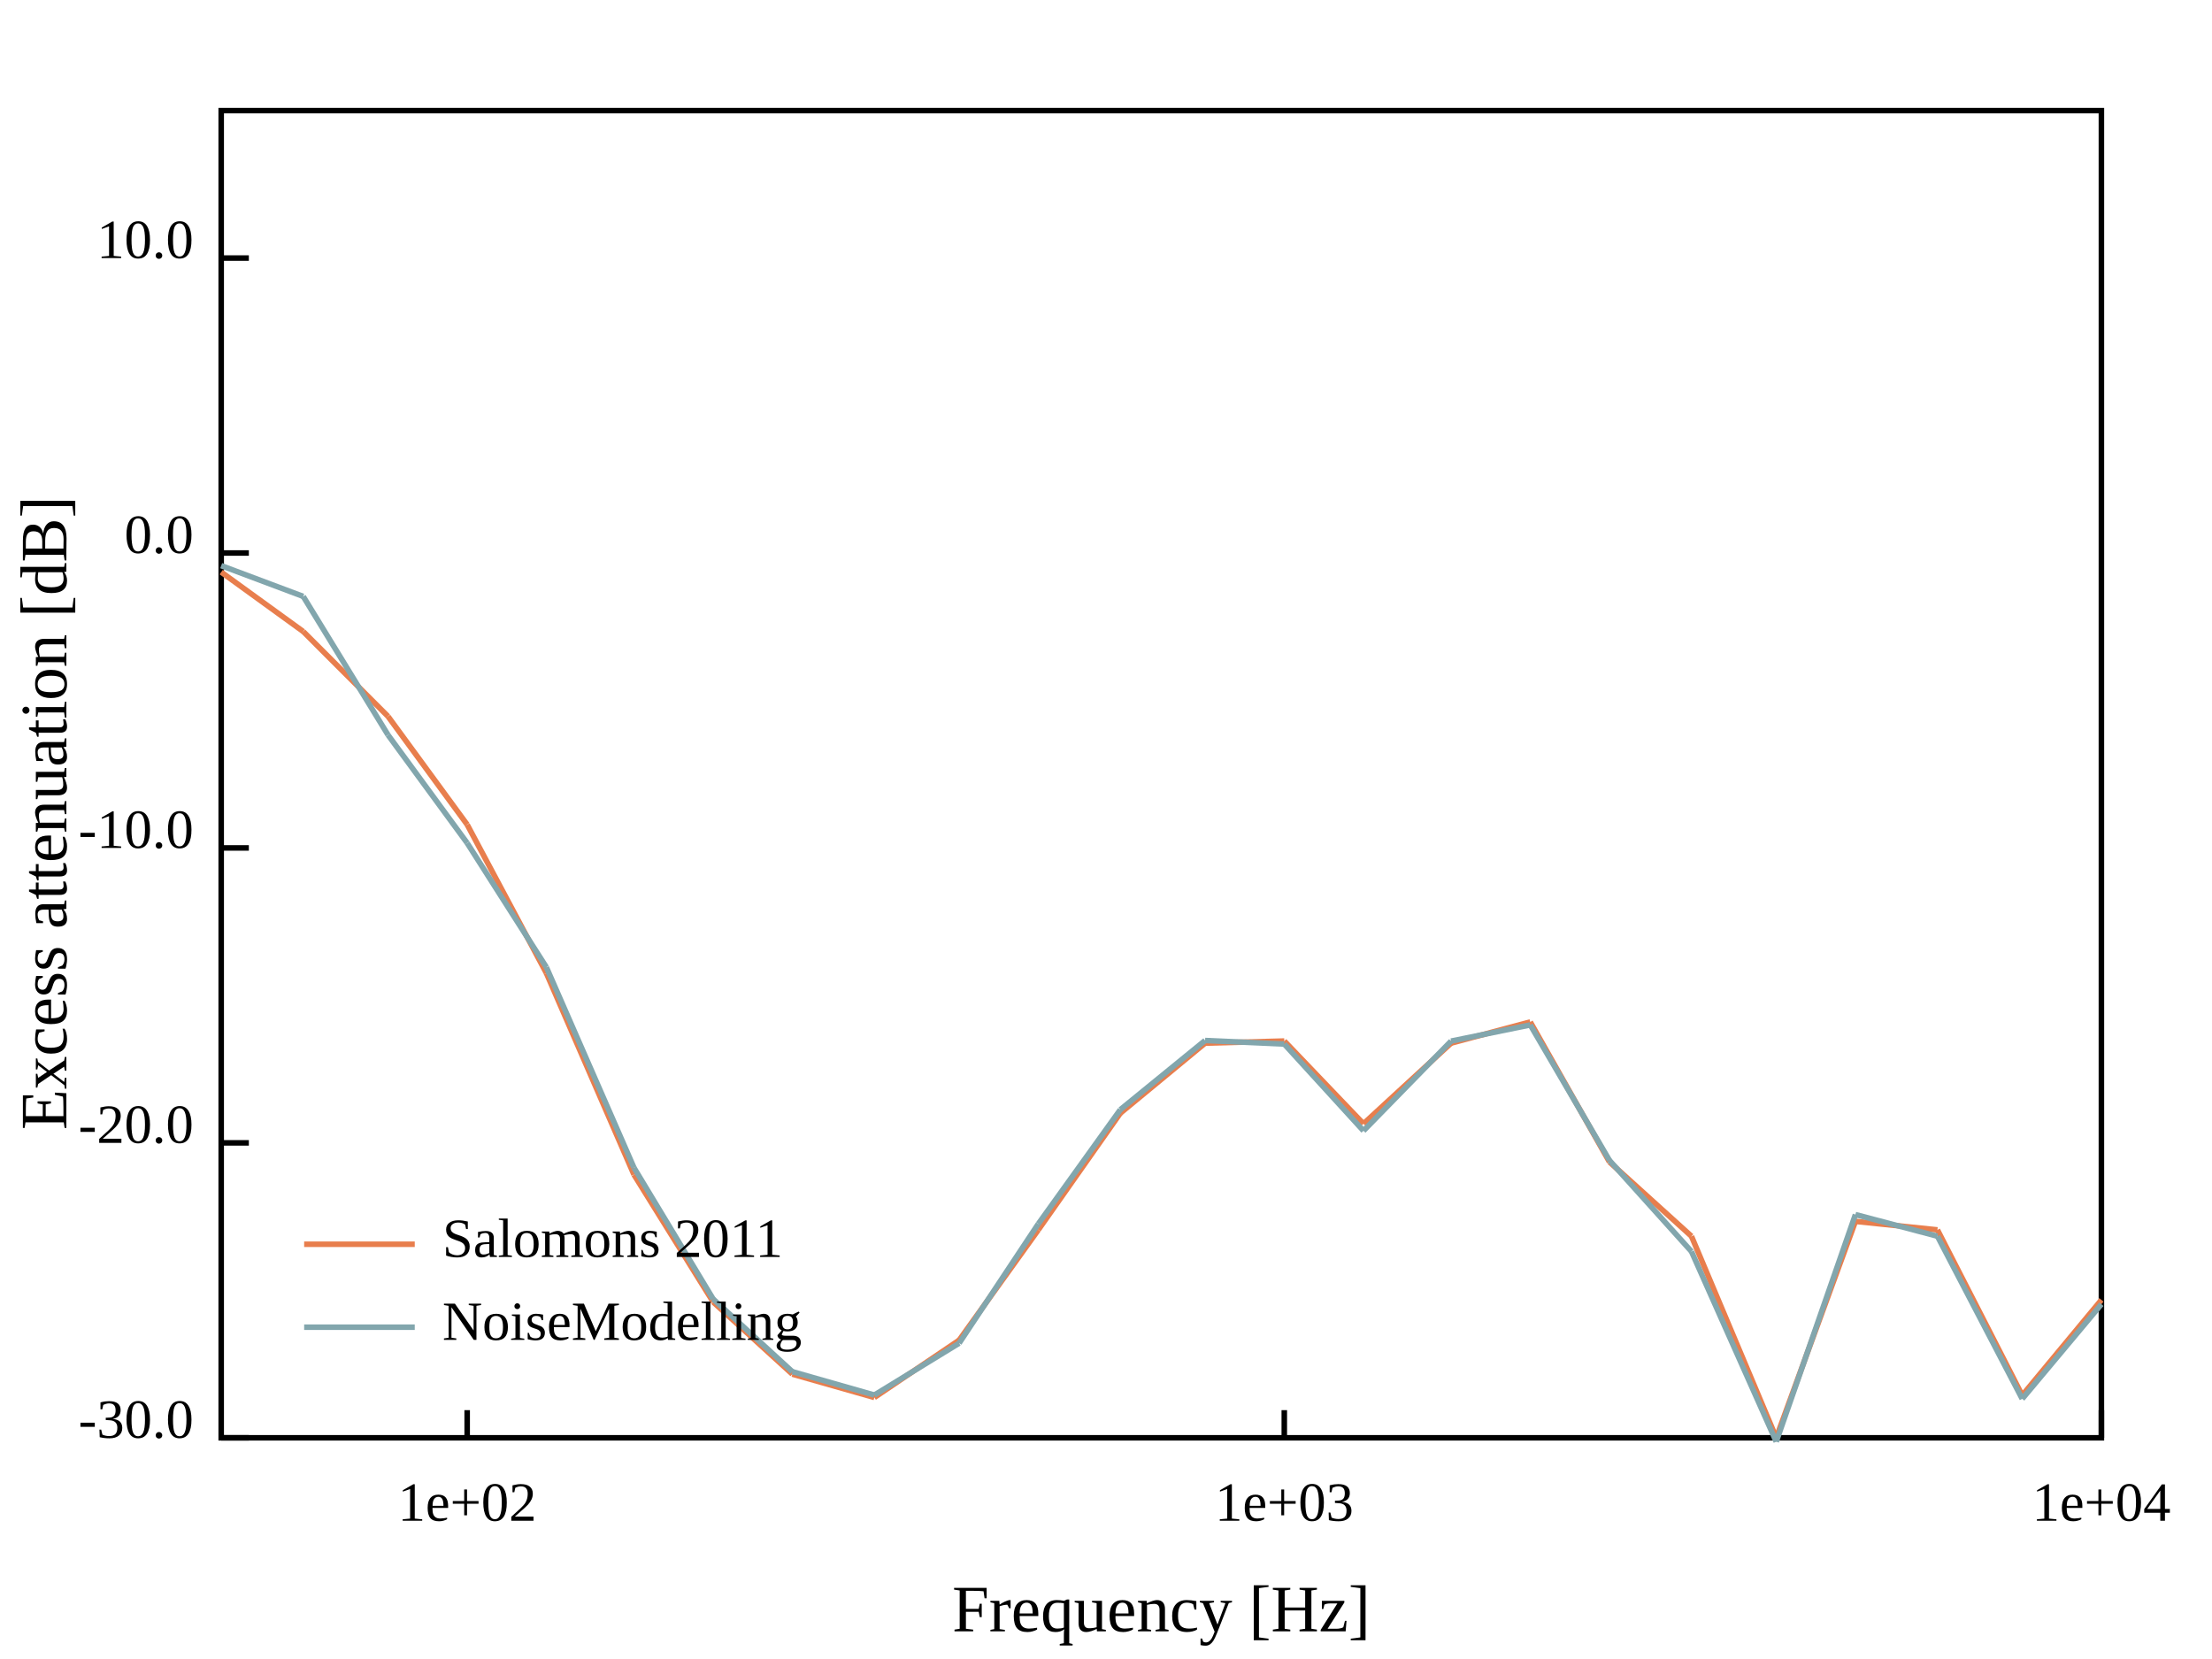
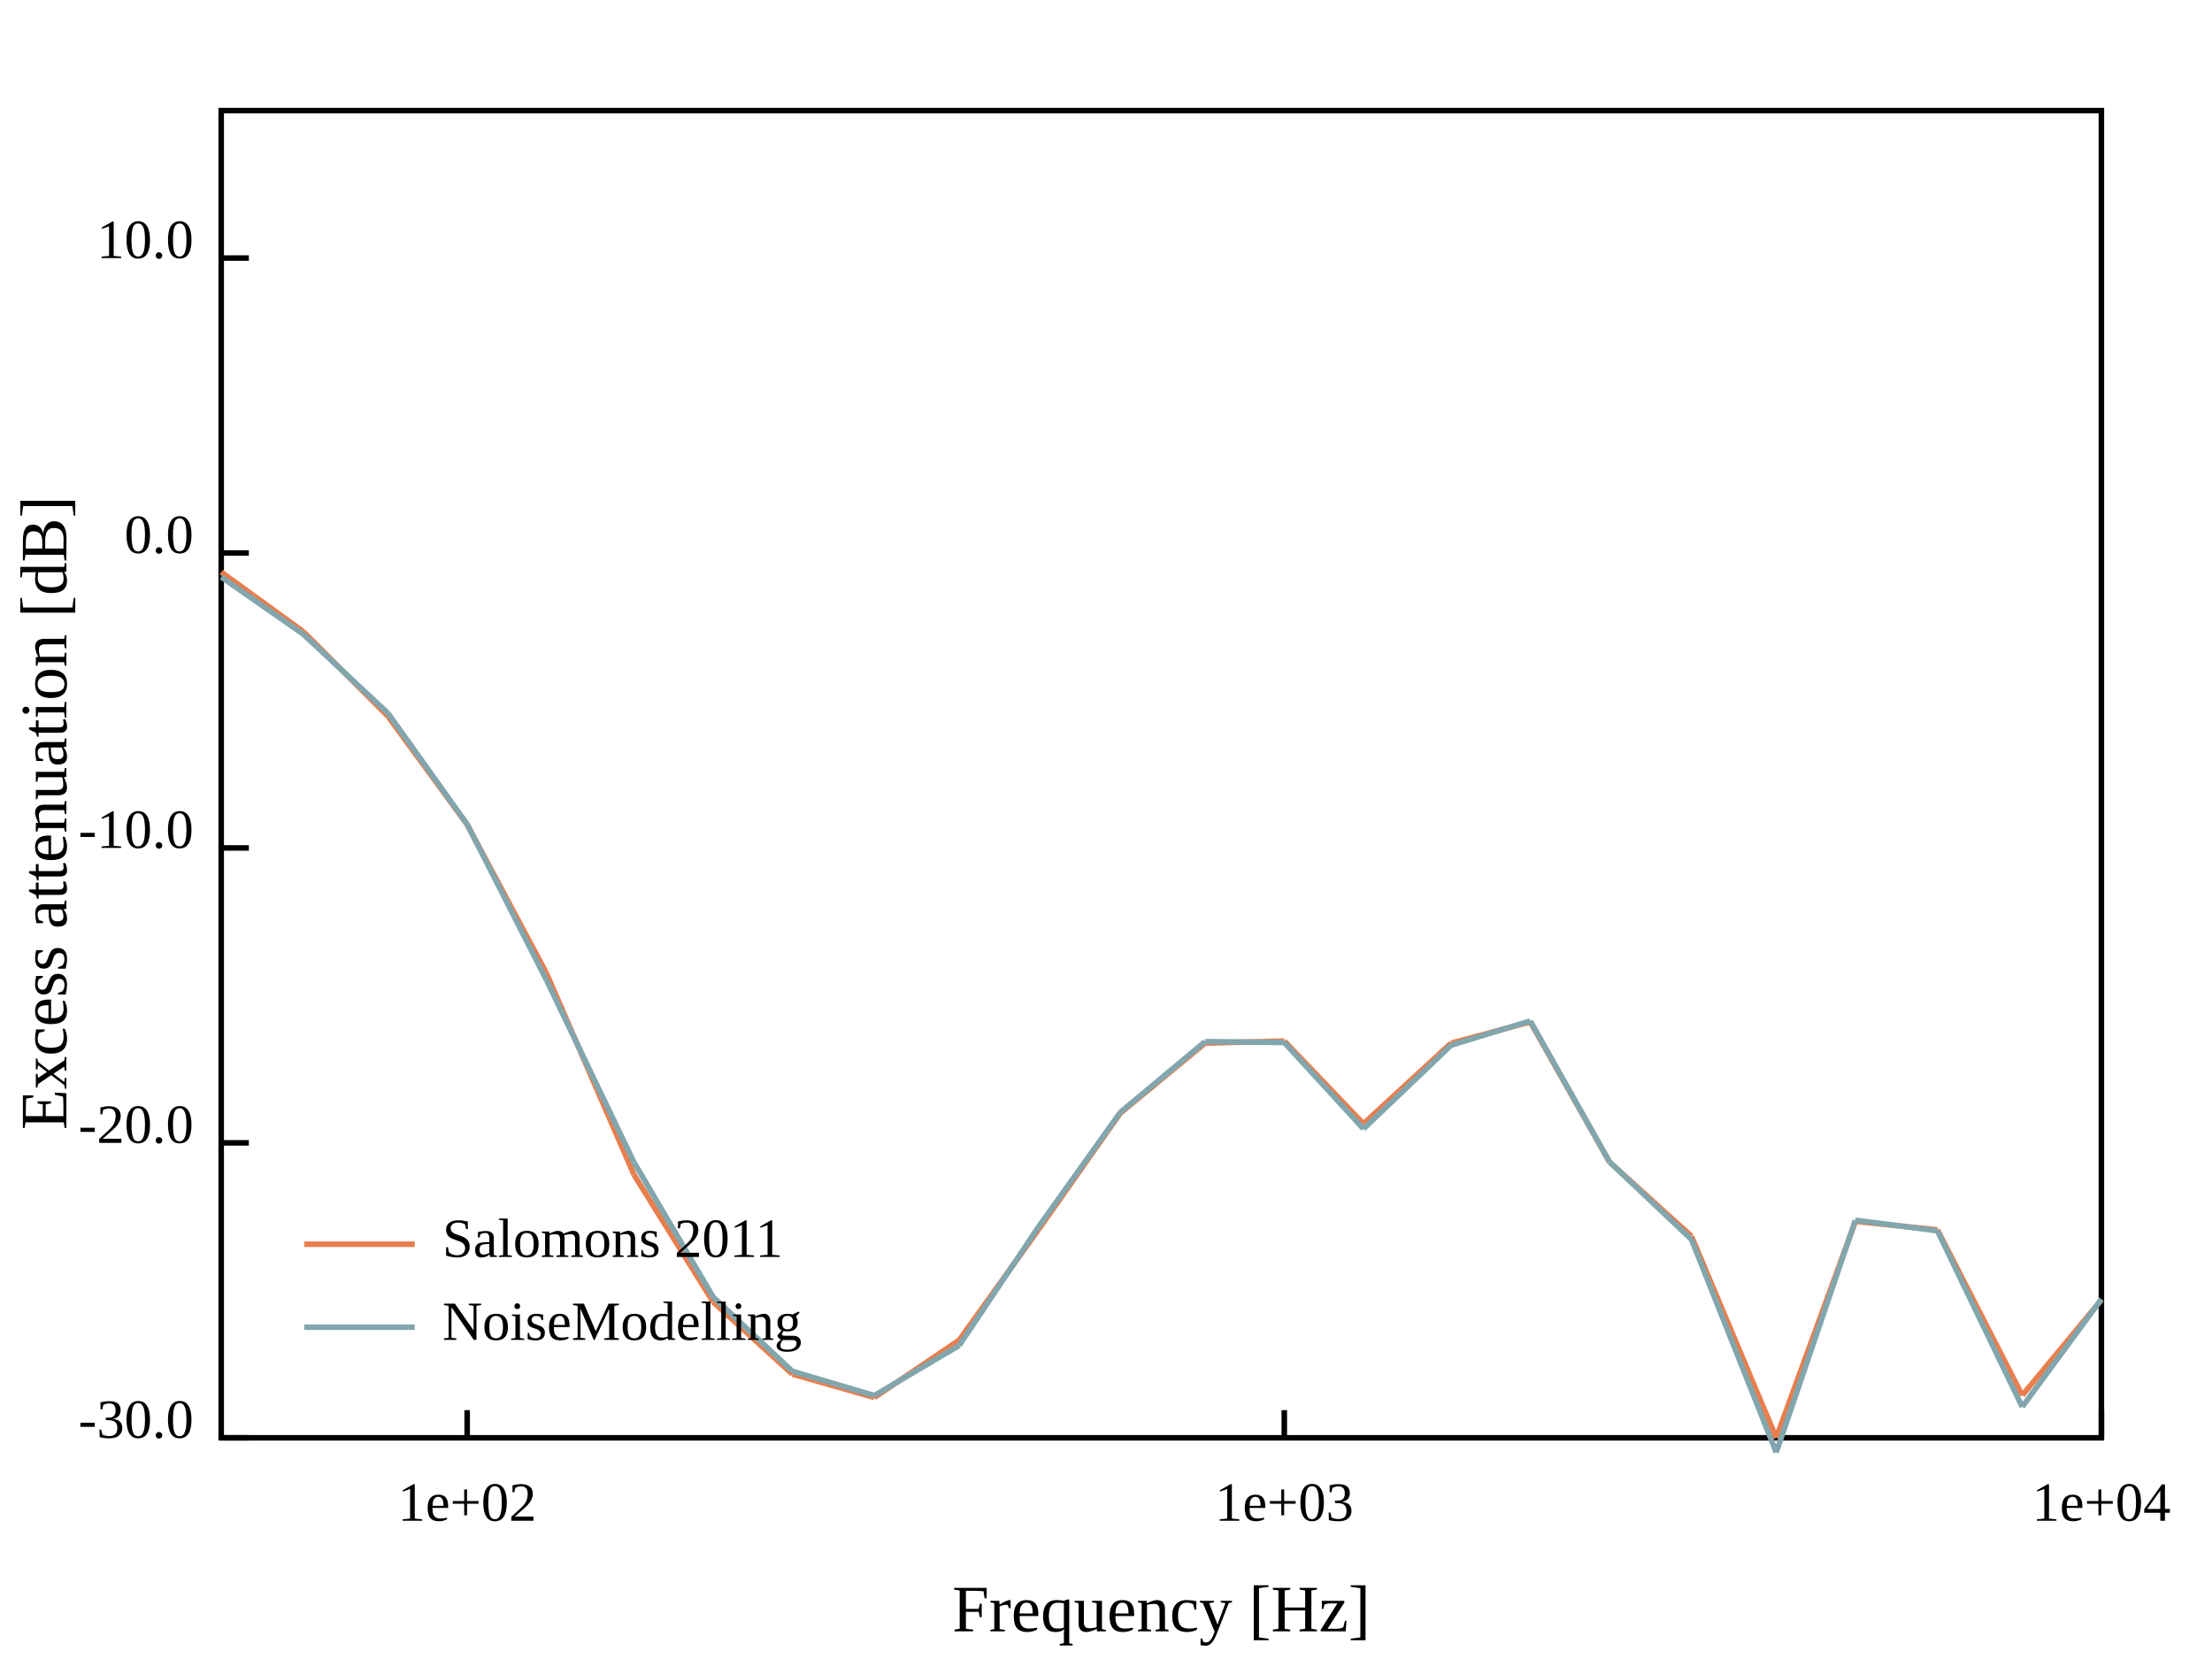
<svg xmlns="http://www.w3.org/2000/svg" height="300" width="400">
  <rect width="400" height="300" x="0" y="0" style="fill:white; stroke:none" />
  <rect width="340" height="240" x="40" y="20" style="fill:none; stroke-width:1;stroke:black" />
  <line x1="40" y1="260" x2="45" y2="260" style="fill:none; stroke-width:1; stroke:black" />
  <text x="35" y="260" text-anchor="end" style="stroke:none; fill:black; font-size:smaller">-30.0</text>
  <line x1="40" y1="206.667" x2="45" y2="206.667" style="fill:none; stroke-width:1; stroke:black" />
  <text x="35" y="206.667" text-anchor="end" style="stroke:none; fill:black; font-size:smaller">-20.0</text>
  <line x1="40" y1="153.333" x2="45" y2="153.333" style="fill:none; stroke-width:1; stroke:black" />
  <text x="35" y="153.333" text-anchor="end" style="stroke:none; fill:black; font-size:smaller">-10.0</text>
  <line x1="40" y1="100" x2="45" y2="100" style="fill:none; stroke-width:1; stroke:black" />
  <text x="35" y="100" text-anchor="end" style="stroke:none; fill:black; font-size:smaller">0.0</text>
  <line x1="40" y1="46.667" x2="45" y2="46.667" style="fill:none; stroke-width:1; stroke:black" />
  <text x="35" y="46.667" text-anchor="end" style="stroke:none; fill:black; font-size:smaller">10.0</text>
  <line x1="84.48" y1="260" x2="84.48" y2="255" style="fill:none; stroke-width:1; stroke:black" />
  <text x="84.48" y="275" text-anchor="middle" style="stroke:none; fill:black; font-size:smaller">1e+02</text>
  <line x1="232.24" y1="260" x2="232.24" y2="255" style="fill:none; stroke-width:1; stroke:black" />
  <text x="232.24" y="275" text-anchor="middle" style="stroke:none; fill:black; font-size:smaller">1e+03</text>
  <line x1="380" y1="260" x2="380" y2="255" style="fill:none; stroke-width:1; stroke:black" />
  <text x="380" y="275" text-anchor="middle" style="stroke:none; fill:black; font-size:smaller">1e+04</text>
  <line x1="40" y1="103.453" x2="54.831" y2="114.197" style="fill:none; stroke-width:1; stroke:rgb(232,126,77)" />
  <line x1="54.831" y1="114.197" x2="70.161" y2="129.544" style="fill:none; stroke-width:1; stroke:rgb(232,126,77)" />
  <line x1="70.161" y1="129.544" x2="84.48" y2="149.113" style="fill:none; stroke-width:1; stroke:rgb(232,126,77)" />
  <line x1="84.48" y1="149.113" x2="98.8" y2="175.971" style="fill:none; stroke-width:1; stroke:rgb(232,126,77)" />
  <line x1="98.8" y1="175.971" x2="114.641" y2="212.422" style="fill:none; stroke-width:1; stroke:rgb(232,126,77)" />
  <line x1="114.641" y1="212.422" x2="128.96" y2="235.444" style="fill:none; stroke-width:1; stroke:rgb(232,126,77)" />
  <line x1="128.96" y1="235.444" x2="143.28" y2="248.489" style="fill:none; stroke-width:1; stroke:rgb(232,126,77)" />
  <line x1="143.28" y1="248.489" x2="158.11" y2="252.71" style="fill:none; stroke-width:1; stroke:rgb(232,126,77)" />
  <line x1="158.11" y1="252.71" x2="173.441" y2="242.35" style="fill:none; stroke-width:1; stroke:rgb(232,126,77)" />
  <line x1="173.441" y1="242.35" x2="187.76" y2="222.398" style="fill:none; stroke-width:1; stroke:rgb(232,126,77)" />
  <line x1="187.76" y1="222.398" x2="202.591" y2="201.295" style="fill:none; stroke-width:1; stroke:rgb(232,126,77)" />
  <line x1="202.591" y1="201.295" x2="217.921" y2="188.633" style="fill:none; stroke-width:1; stroke:rgb(232,126,77)" />
  <line x1="217.921" y1="188.633" x2="232.24" y2="188.249" style="fill:none; stroke-width:1; stroke:rgb(232,126,77)" />
  <line x1="232.24" y1="188.249" x2="246.559" y2="203.213" style="fill:none; stroke-width:1; stroke:rgb(232,126,77)" />
  <line x1="246.559" y1="203.213" x2="262.401" y2="188.633" style="fill:none; stroke-width:1; stroke:rgb(232,126,77)" />
  <line x1="262.401" y1="188.633" x2="276.72" y2="184.796" style="fill:none; stroke-width:1; stroke:rgb(232,126,77)" />
  <line x1="276.72" y1="184.796" x2="291.04" y2="210.12" style="fill:none; stroke-width:1; stroke:rgb(232,126,77)" />
  <line x1="291.04" y1="210.12" x2="305.87" y2="223.549" style="fill:none; stroke-width:1; stroke:rgb(232,126,77)" />
  <line x1="305.87" y1="223.549" x2="321.2" y2="260" style="fill:none; stroke-width:1; stroke:rgb(232,126,77)" />
  <line x1="321.2" y1="260" x2="335.52" y2="220.863" style="fill:none; stroke-width:1; stroke:rgb(232,126,77)" />
  <line x1="335.52" y1="220.863" x2="350.351" y2="222.398" style="fill:none; stroke-width:1; stroke:rgb(232,126,77)" />
  <line x1="350.351" y1="222.398" x2="365.681" y2="252.326" style="fill:none; stroke-width:1; stroke:rgb(232,126,77)" />
  <line x1="365.681" y1="252.326" x2="380" y2="235.06" style="fill:none; stroke-width:1; stroke:rgb(232,126,77)" />
-   <line x1="40" y1="102.286" x2="54.831" y2="107.85" style="fill:none; stroke-width:1; stroke:rgb(130,166,173)" />
-   <line x1="54.831" y1="107.85" x2="70.161" y2="132.895" style="fill:none; stroke-width:1; stroke:rgb(130,166,173)" />
-   <line x1="70.161" y1="132.895" x2="84.48" y2="152.447" style="fill:none; stroke-width:1; stroke:rgb(130,166,173)" />
-   <line x1="84.48" y1="152.447" x2="98.8" y2="174.901" style="fill:none; stroke-width:1; stroke:rgb(130,166,173)" />
-   <line x1="98.8" y1="174.901" x2="114.641" y2="211.163" style="fill:none; stroke-width:1; stroke:rgb(130,166,173)" />
-   <line x1="114.641" y1="211.163" x2="128.96" y2="234.904" style="fill:none; stroke-width:1; stroke:rgb(130,166,173)" />
-   <line x1="128.96" y1="234.904" x2="143.28" y2="248.041" style="fill:none; stroke-width:1; stroke:rgb(130,166,173)" />
-   <line x1="143.28" y1="248.041" x2="158.11" y2="252.27" style="fill:none; stroke-width:1; stroke:rgb(130,166,173)" />
-   <line x1="158.11" y1="252.27" x2="173.441" y2="242.893" style="fill:none; stroke-width:1; stroke:rgb(130,166,173)" />
-   <line x1="173.441" y1="242.893" x2="187.76" y2="221.311" style="fill:none; stroke-width:1; stroke:rgb(130,166,173)" />
-   <line x1="187.76" y1="221.311" x2="202.591" y2="200.658" style="fill:none; stroke-width:1; stroke:rgb(130,166,173)" />
-   <line x1="202.591" y1="200.658" x2="217.921" y2="188.155" style="fill:none; stroke-width:1; stroke:rgb(130,166,173)" />
-   <line x1="217.921" y1="188.155" x2="232.24" y2="188.799" style="fill:none; stroke-width:1; stroke:rgb(130,166,173)" />
-   <line x1="232.24" y1="188.799" x2="246.559" y2="204.485" style="fill:none; stroke-width:1; stroke:rgb(130,166,173)" />
-   <line x1="246.559" y1="204.485" x2="262.401" y2="188.263" style="fill:none; stroke-width:1; stroke:rgb(130,166,173)" />
-   <line x1="262.401" y1="188.263" x2="276.72" y2="185.338" style="fill:none; stroke-width:1; stroke:rgb(130,166,173)" />
-   <line x1="276.72" y1="185.338" x2="291.04" y2="209.833" style="fill:none; stroke-width:1; stroke:rgb(130,166,173)" />
-   <line x1="291.04" y1="209.833" x2="305.87" y2="226.308" style="fill:none; stroke-width:1; stroke:rgb(130,166,173)" />
-   <line x1="305.87" y1="226.308" x2="321.2" y2="260.706" style="fill:none; stroke-width:1; stroke:rgb(130,166,173)" />
-   <line x1="321.2" y1="260.706" x2="335.52" y2="219.634" style="fill:none; stroke-width:1; stroke:rgb(130,166,173)" />
-   <line x1="335.52" y1="219.634" x2="350.351" y2="223.547" style="fill:none; stroke-width:1; stroke:rgb(130,166,173)" />
-   <line x1="350.351" y1="223.547" x2="365.681" y2="252.959" style="fill:none; stroke-width:1; stroke:rgb(130,166,173)" />
-   <line x1="365.681" y1="252.959" x2="380" y2="235.841" style="fill:none; stroke-width:1; stroke:rgb(130,166,173)" />
+   <line x1="40" y1="104.339" x2="54.831" y2="114.675" style="fill:none; stroke-width:1; stroke:rgb(130,166,173)" />
+   <line x1="54.831" y1="114.675" x2="70.161" y2="128.969" style="fill:none; stroke-width:1; stroke:rgb(130,166,173)" />
+   <line x1="70.161" y1="128.969" x2="84.48" y2="149.055" style="fill:none; stroke-width:1; stroke:rgb(130,166,173)" />
+   <line x1="84.48" y1="149.055" x2="98.8" y2="177.181" style="fill:none; stroke-width:1; stroke:rgb(130,166,173)" />
+   <line x1="98.8" y1="177.181" x2="114.641" y2="210.178" style="fill:none; stroke-width:1; stroke:rgb(130,166,173)" />
+   <line x1="114.641" y1="210.178" x2="128.96" y2="234.534" style="fill:none; stroke-width:1; stroke:rgb(130,166,173)" />
+   <line x1="128.96" y1="234.534" x2="143.28" y2="247.965" style="fill:none; stroke-width:1; stroke:rgb(130,166,173)" />
+   <line x1="143.28" y1="247.965" x2="158.11" y2="252.362" style="fill:none; stroke-width:1; stroke:rgb(130,166,173)" />
+   <line x1="158.11" y1="252.362" x2="173.441" y2="243.31" style="fill:none; stroke-width:1; stroke:rgb(130,166,173)" />
+   <line x1="173.441" y1="243.31" x2="187.76" y2="221.912" style="fill:none; stroke-width:1; stroke:rgb(130,166,173)" />
+   <line x1="187.76" y1="221.912" x2="202.591" y2="201.142" style="fill:none; stroke-width:1; stroke:rgb(130,166,173)" />
+   <line x1="202.591" y1="201.142" x2="217.921" y2="188.356" style="fill:none; stroke-width:1; stroke:rgb(130,166,173)" />
+   <line x1="217.921" y1="188.356" x2="232.24" y2="188.512" style="fill:none; stroke-width:1; stroke:rgb(130,166,173)" />
+   <line x1="232.24" y1="188.512" x2="246.559" y2="204.135" style="fill:none; stroke-width:1; stroke:rgb(130,166,173)" />
+   <line x1="246.559" y1="204.135" x2="262.401" y2="189.007" style="fill:none; stroke-width:1; stroke:rgb(130,166,173)" />
+   <line x1="262.401" y1="189.007" x2="276.72" y2="184.622" style="fill:none; stroke-width:1; stroke:rgb(130,166,173)" />
+   <line x1="276.72" y1="184.622" x2="291.04" y2="210.096" style="fill:none; stroke-width:1; stroke:rgb(130,166,173)" />
+   <line x1="291.04" y1="210.096" x2="305.87" y2="224.127" style="fill:none; stroke-width:1; stroke:rgb(130,166,173)" />
+   <line x1="305.87" y1="224.127" x2="321.2" y2="262.635" style="fill:none; stroke-width:1; stroke:rgb(130,166,173)" />
+   <line x1="321.2" y1="262.635" x2="335.52" y2="220.659" style="fill:none; stroke-width:1; stroke:rgb(130,166,173)" />
+   <line x1="335.52" y1="220.659" x2="350.351" y2="222.569" style="fill:none; stroke-width:1; stroke:rgb(130,166,173)" />
+   <line x1="350.351" y1="222.569" x2="365.681" y2="254.4" style="fill:none; stroke-width:1; stroke:rgb(130,166,173)" />
+   <line x1="365.681" y1="254.4" x2="380" y2="234.924" style="fill:none; stroke-width:1; stroke:rgb(130,166,173)" />
  <text x="210" y="295" text-anchor="middle" style="stroke:none; fill:black">Frequency [Hz]</text>
  <text x="5" y="140" transform="rotate(-90, 12, 140)" text-anchor="middle" style="stroke:none; fill:black">Excess attenuation [dB]</text>
  <line x1="55" y1="225" x2="75" y2="225" style="fill:none; stroke-width:1; stroke:rgb(232,126,77)" />
  <text x="80" y="225" dominant-baseline="middle" style="stroke:none; fill:black; font-size:smaller">Salomons 2011</text>
  <line x1="55" y1="240" x2="75" y2="240" style="fill:none; stroke-width:1; stroke:rgb(130,166,173)" />
  <text x="80" y="240" dominant-baseline="middle" style="stroke:none; fill:black; font-size:smaller">NoiseModelling</text>
</svg>
